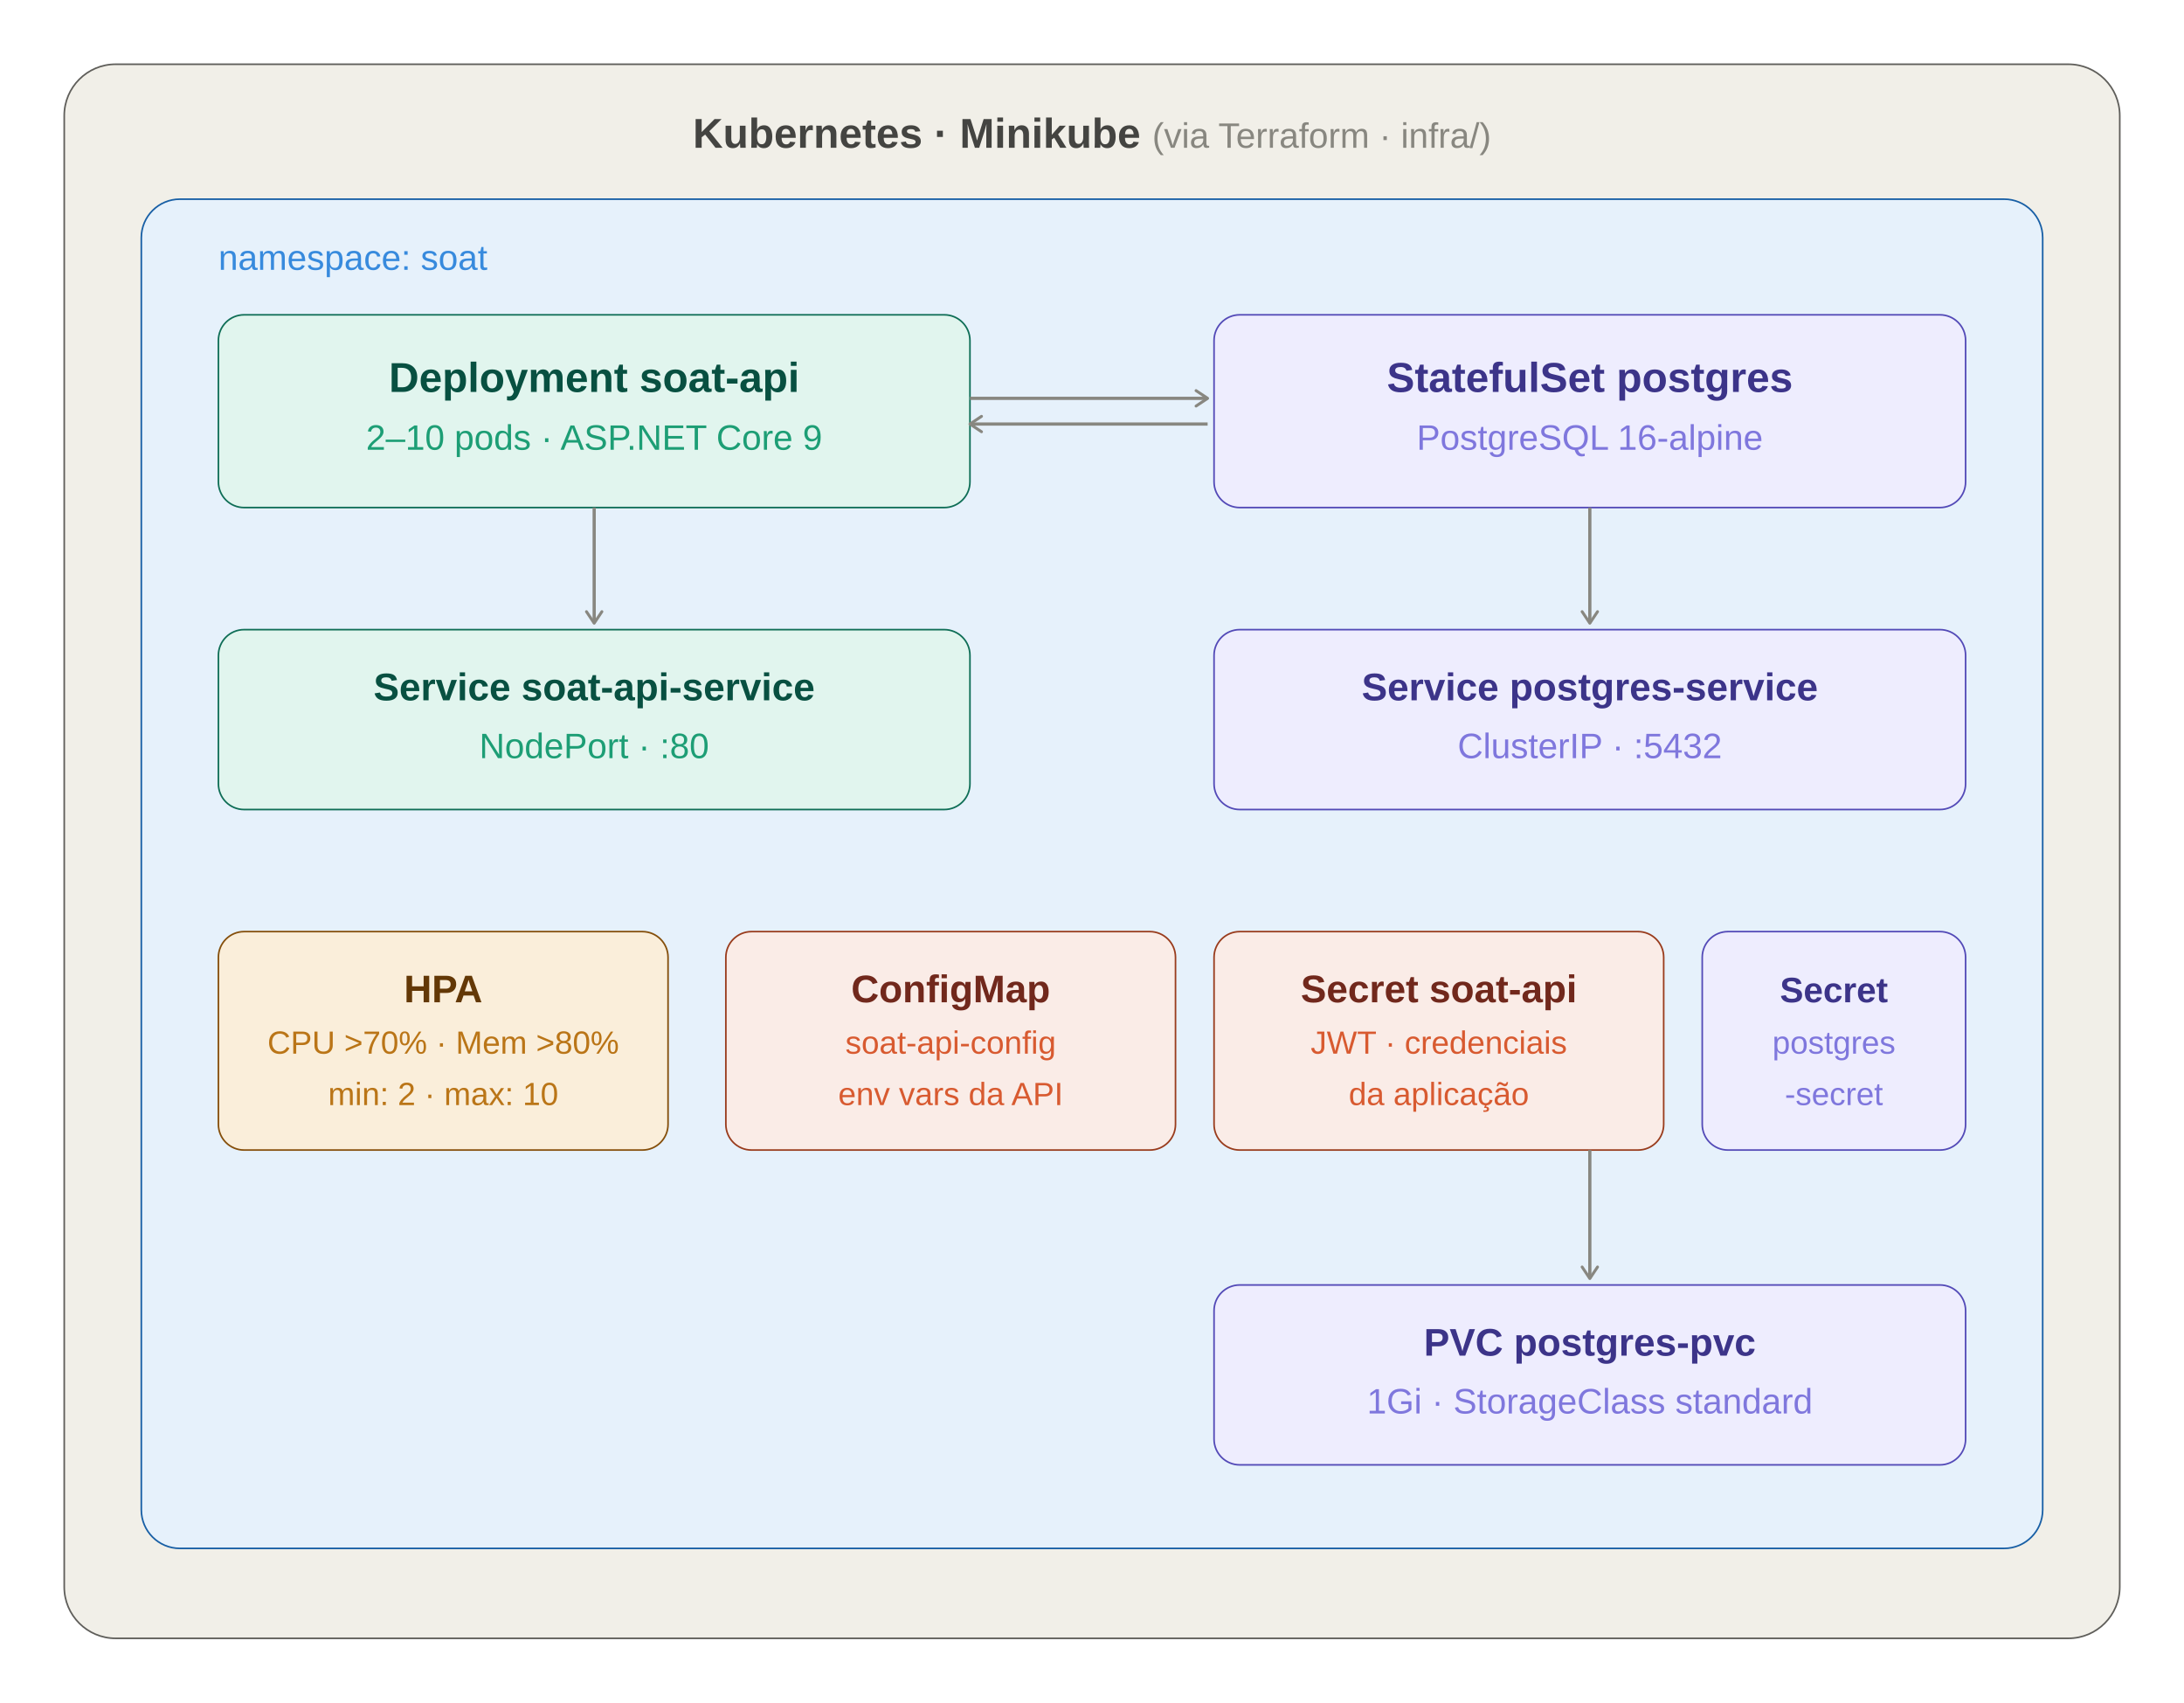
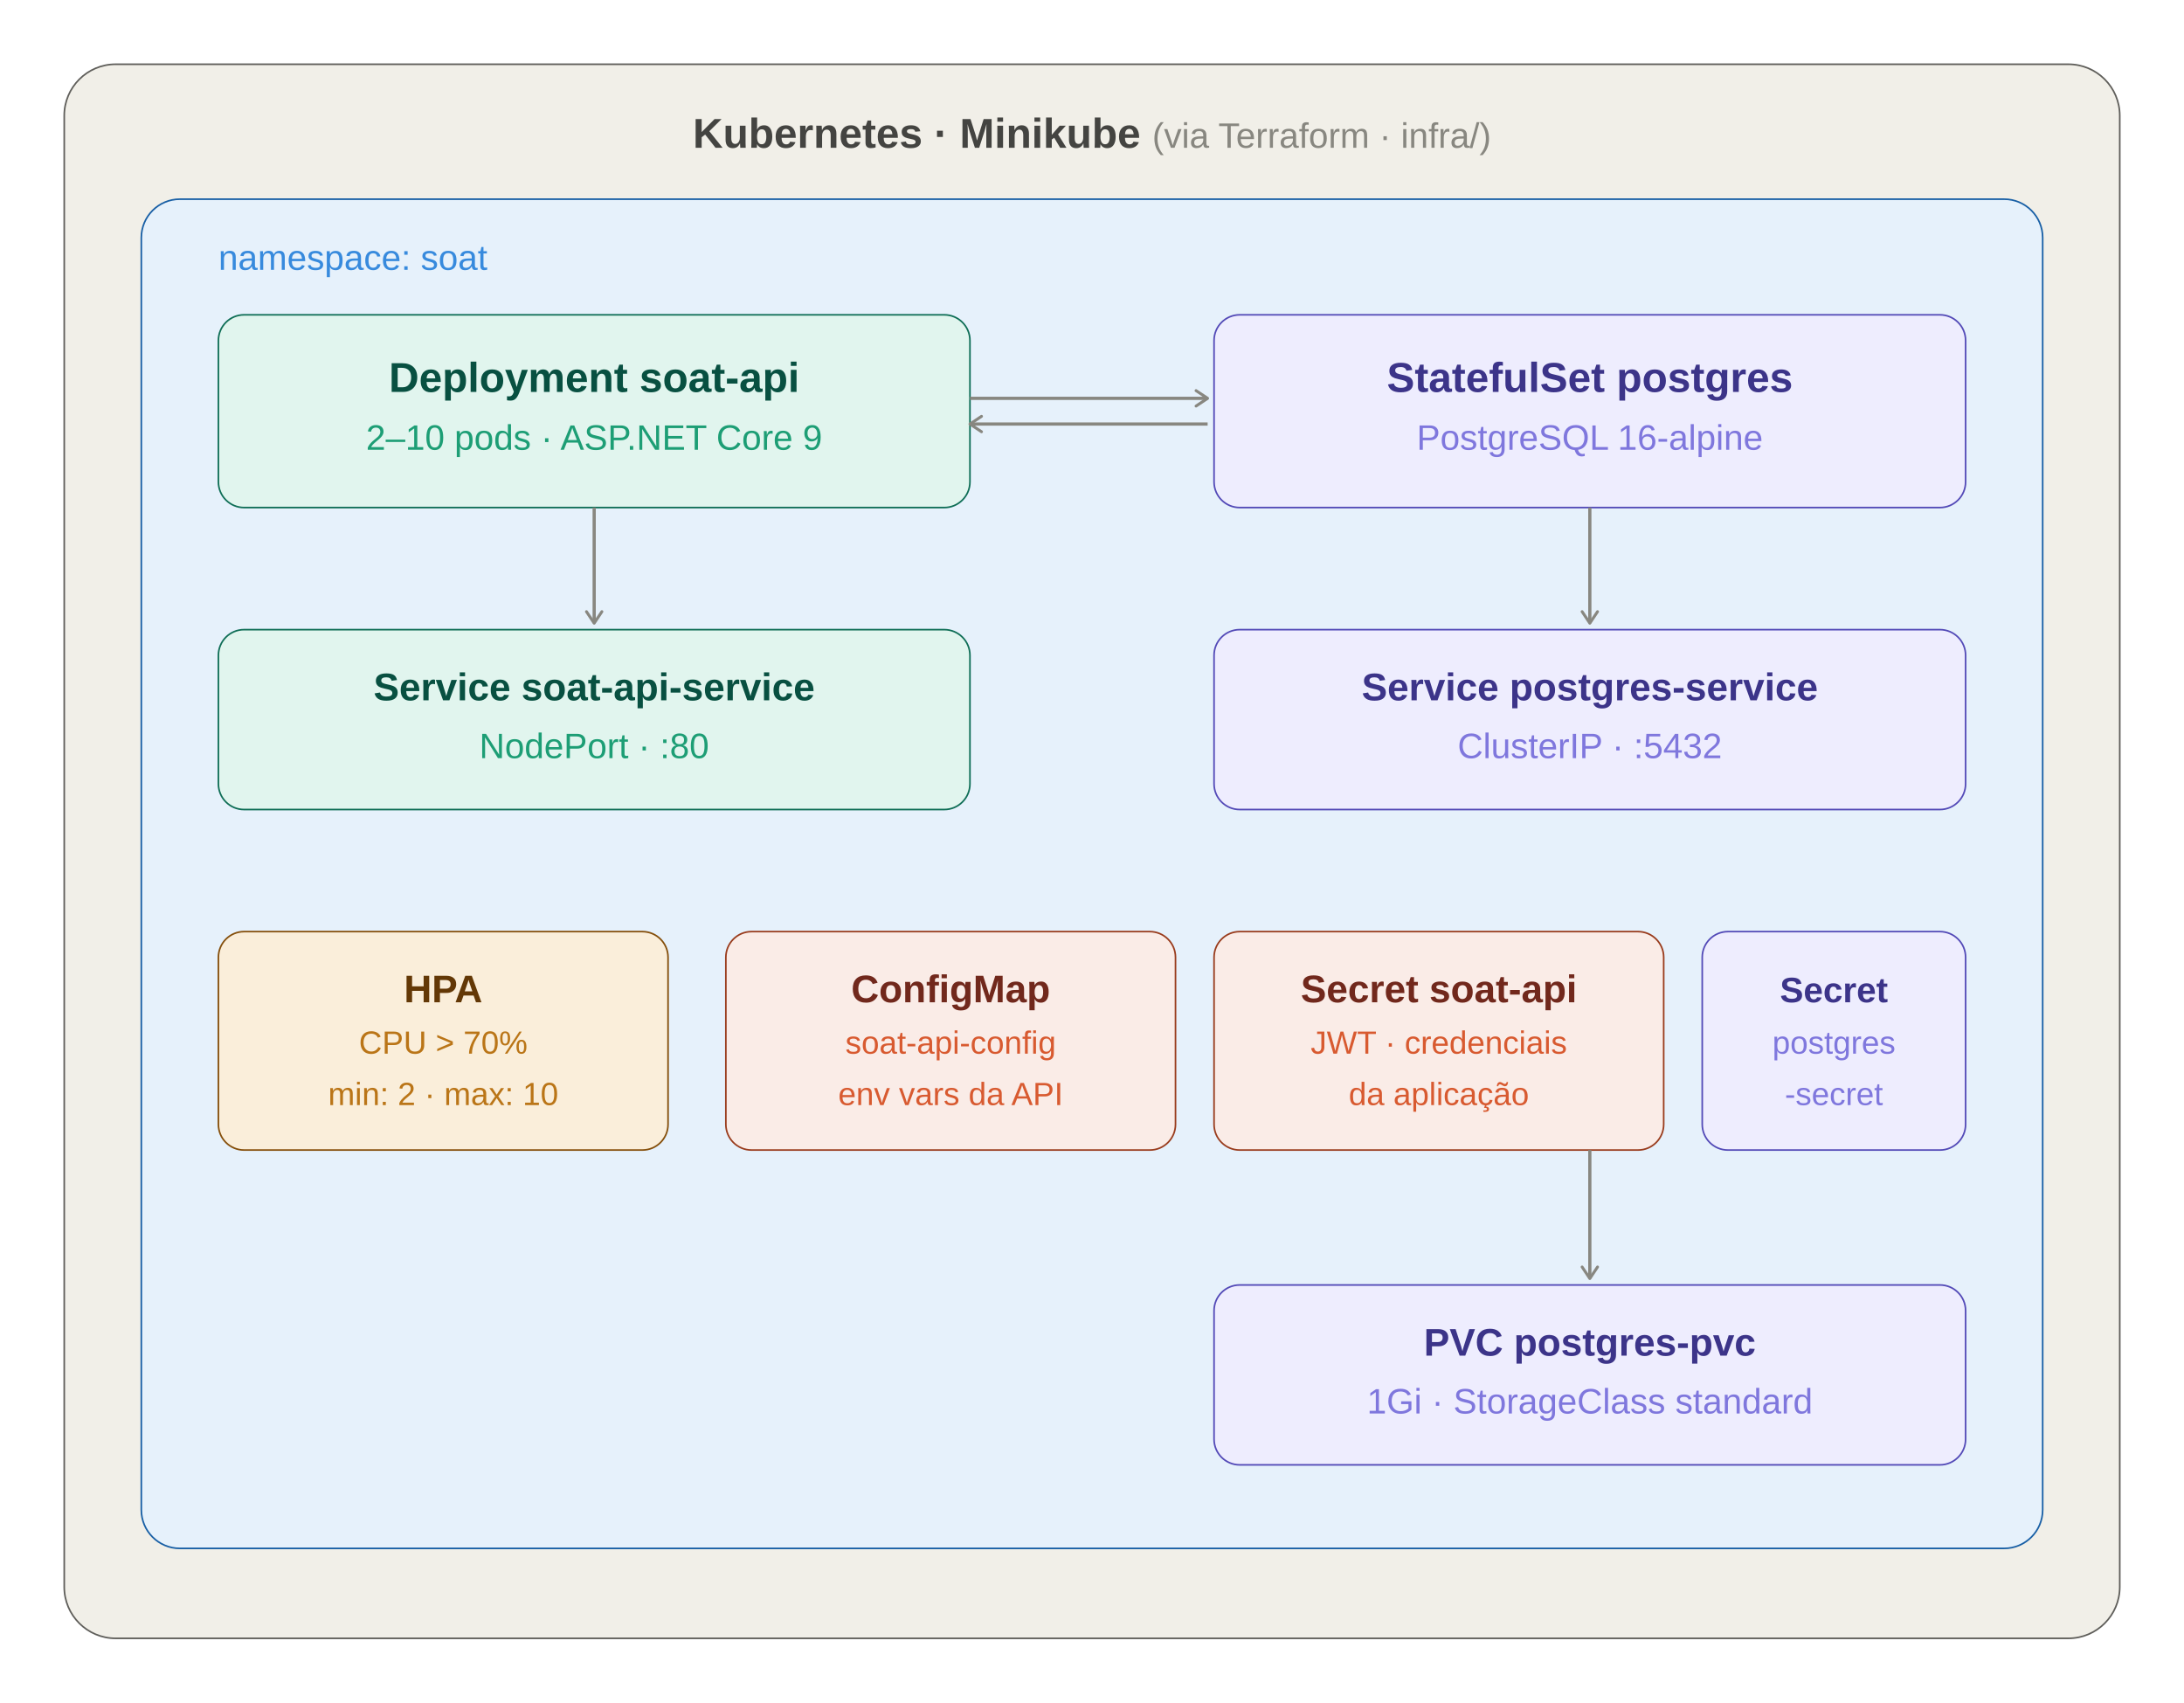
<svg xmlns="http://www.w3.org/2000/svg" width="680" viewBox="0 0 680 530" role="img">
  <defs>
    <marker id="arrow" viewBox="0 0 10 10" refX="8" refY="5" markerWidth="6" markerHeight="6" orient="auto-start-reverse">
      <path d="M2 1L8 5L2 9" fill="none" stroke="#888780" stroke-width="1.5" stroke-linecap="round" stroke-linejoin="round" />
    </marker>
  </defs>
  <rect x="20" y="20" width="640" height="490" rx="16" fill="#F1EFE8" stroke="#5F5E5A" stroke-width="0.5" />
  <text x="340" y="46" text-anchor="middle" font-family="Arial, sans-serif" font-size="13" font-weight="600" fill="#444441">Kubernetes · Minikube <tspan font-weight="400" font-size="11" fill="#888780">(via Terraform · infra/)</tspan>
  </text>
  <rect x="44" y="62" width="592" height="420" rx="12" fill="#E6F1FB" stroke="#185FA5" stroke-width="0.5" />
  <text x="68" y="84" font-family="Arial, sans-serif" font-size="11" fill="#378ADD">namespace: soat</text>
  <rect x="68" y="98" width="234" height="60" rx="8" fill="#E1F5EE" stroke="#0F6E56" stroke-width="0.5" />
  <text x="185" y="122" text-anchor="middle" font-family="Arial, sans-serif" font-size="13" font-weight="600" fill="#085041">Deployment soat-api</text>
  <text x="185" y="140" text-anchor="middle" font-family="Arial, sans-serif" font-size="11" fill="#1D9E75">2–10 pods · ASP.NET Core 9</text>
  <rect x="378" y="98" width="234" height="60" rx="8" fill="#EEEDFE" stroke="#534AB7" stroke-width="0.5" />
  <text x="495" y="122" text-anchor="middle" font-family="Arial, sans-serif" font-size="13" font-weight="600" fill="#3C3489">StatefulSet postgres</text>
  <text x="495" y="140" text-anchor="middle" font-family="Arial, sans-serif" font-size="11" fill="#7F77DD">PostgreSQL 16-alpine</text>
  <line x1="302" y1="124" x2="376" y2="124" stroke="#888780" stroke-width="1" marker-end="url(#arrow)" />
  <line x1="376" y1="132" x2="302" y2="132" stroke="#888780" stroke-width="1" marker-end="url(#arrow)" />
  <rect x="68" y="196" width="234" height="56" rx="8" fill="#E1F5EE" stroke="#0F6E56" stroke-width="0.5" />
  <text x="185" y="218" text-anchor="middle" font-family="Arial, sans-serif" font-size="12" font-weight="600" fill="#085041">Service soat-api-service</text>
  <text x="185" y="236" text-anchor="middle" font-family="Arial, sans-serif" font-size="11" fill="#1D9E75">NodePort · :80</text>
  <line x1="185" y1="158" x2="185" y2="194" stroke="#888780" stroke-width="1" marker-end="url(#arrow)" />
  <rect x="378" y="196" width="234" height="56" rx="8" fill="#EEEDFE" stroke="#534AB7" stroke-width="0.5" />
  <text x="495" y="218" text-anchor="middle" font-family="Arial, sans-serif" font-size="12" font-weight="600" fill="#3C3489">Service postgres-service</text>
  <text x="495" y="236" text-anchor="middle" font-family="Arial, sans-serif" font-size="11" fill="#7F77DD">ClusterIP · :5432</text>
  <line x1="495" y1="158" x2="495" y2="194" stroke="#888780" stroke-width="1" marker-end="url(#arrow)" />
  <rect x="68" y="290" width="140" height="68" rx="8" fill="#FAEEDA" stroke="#854F0B" stroke-width="0.5" />
  <text x="138" y="312" text-anchor="middle" font-family="Arial, sans-serif" font-size="12" font-weight="600" fill="#633806">HPA</text>
-   <text x="138" y="328" text-anchor="middle" font-family="Arial, sans-serif" font-size="10" fill="#BA7517">CPU &gt;70% · Mem &gt;80%</text>
+   <text x="138" y="328" text-anchor="middle" font-family="Arial, sans-serif" font-size="10" fill="#BA7517">CPU &gt; 70%</text>
  <text x="138" y="344" text-anchor="middle" font-family="Arial, sans-serif" font-size="10" fill="#BA7517">min: 2 · max: 10</text>
  <rect x="226" y="290" width="140" height="68" rx="8" fill="#FAECE7" stroke="#993C1D" stroke-width="0.5" />
  <text x="296" y="312" text-anchor="middle" font-family="Arial, sans-serif" font-size="12" font-weight="600" fill="#71281C">ConfigMap</text>
  <text x="296" y="328" text-anchor="middle" font-family="Arial, sans-serif" font-size="10" fill="#D85A30">soat-api-config</text>
  <text x="296" y="344" text-anchor="middle" font-family="Arial, sans-serif" font-size="10" fill="#D85A30">env vars da API</text>
  <rect x="378" y="290" width="140" height="68" rx="8" fill="#FAECE7" stroke="#993C1D" stroke-width="0.5" />
  <text x="448" y="312" text-anchor="middle" font-family="Arial, sans-serif" font-size="12" font-weight="600" fill="#71281C">Secret soat-api</text>
  <text x="448" y="328" text-anchor="middle" font-family="Arial, sans-serif" font-size="10" fill="#D85A30">JWT · credenciais</text>
  <text x="448" y="344" text-anchor="middle" font-family="Arial, sans-serif" font-size="10" fill="#D85A30">da aplicação</text>
  <rect x="530" y="290" width="82" height="68" rx="8" fill="#EEEDFE" stroke="#534AB7" stroke-width="0.5" />
  <text x="571" y="312" text-anchor="middle" font-family="Arial, sans-serif" font-size="11" font-weight="600" fill="#3C3489">Secret</text>
  <text x="571" y="328" text-anchor="middle" font-family="Arial, sans-serif" font-size="10" fill="#7F77DD">postgres</text>
  <text x="571" y="344" text-anchor="middle" font-family="Arial, sans-serif" font-size="10" fill="#7F77DD">-secret</text>
  <rect x="378" y="400" width="234" height="56" rx="8" fill="#EEEDFE" stroke="#534AB7" stroke-width="0.5" />
  <text x="495" y="422" text-anchor="middle" font-family="Arial, sans-serif" font-size="12" font-weight="600" fill="#3C3489">PVC postgres-pvc</text>
  <text x="495" y="440" text-anchor="middle" font-family="Arial, sans-serif" font-size="11" fill="#7F77DD">1Gi · StorageClass standard</text>
  <line x1="495" y1="358" x2="495" y2="398" stroke="#888780" stroke-width="1" marker-end="url(#arrow)" />
</svg>
